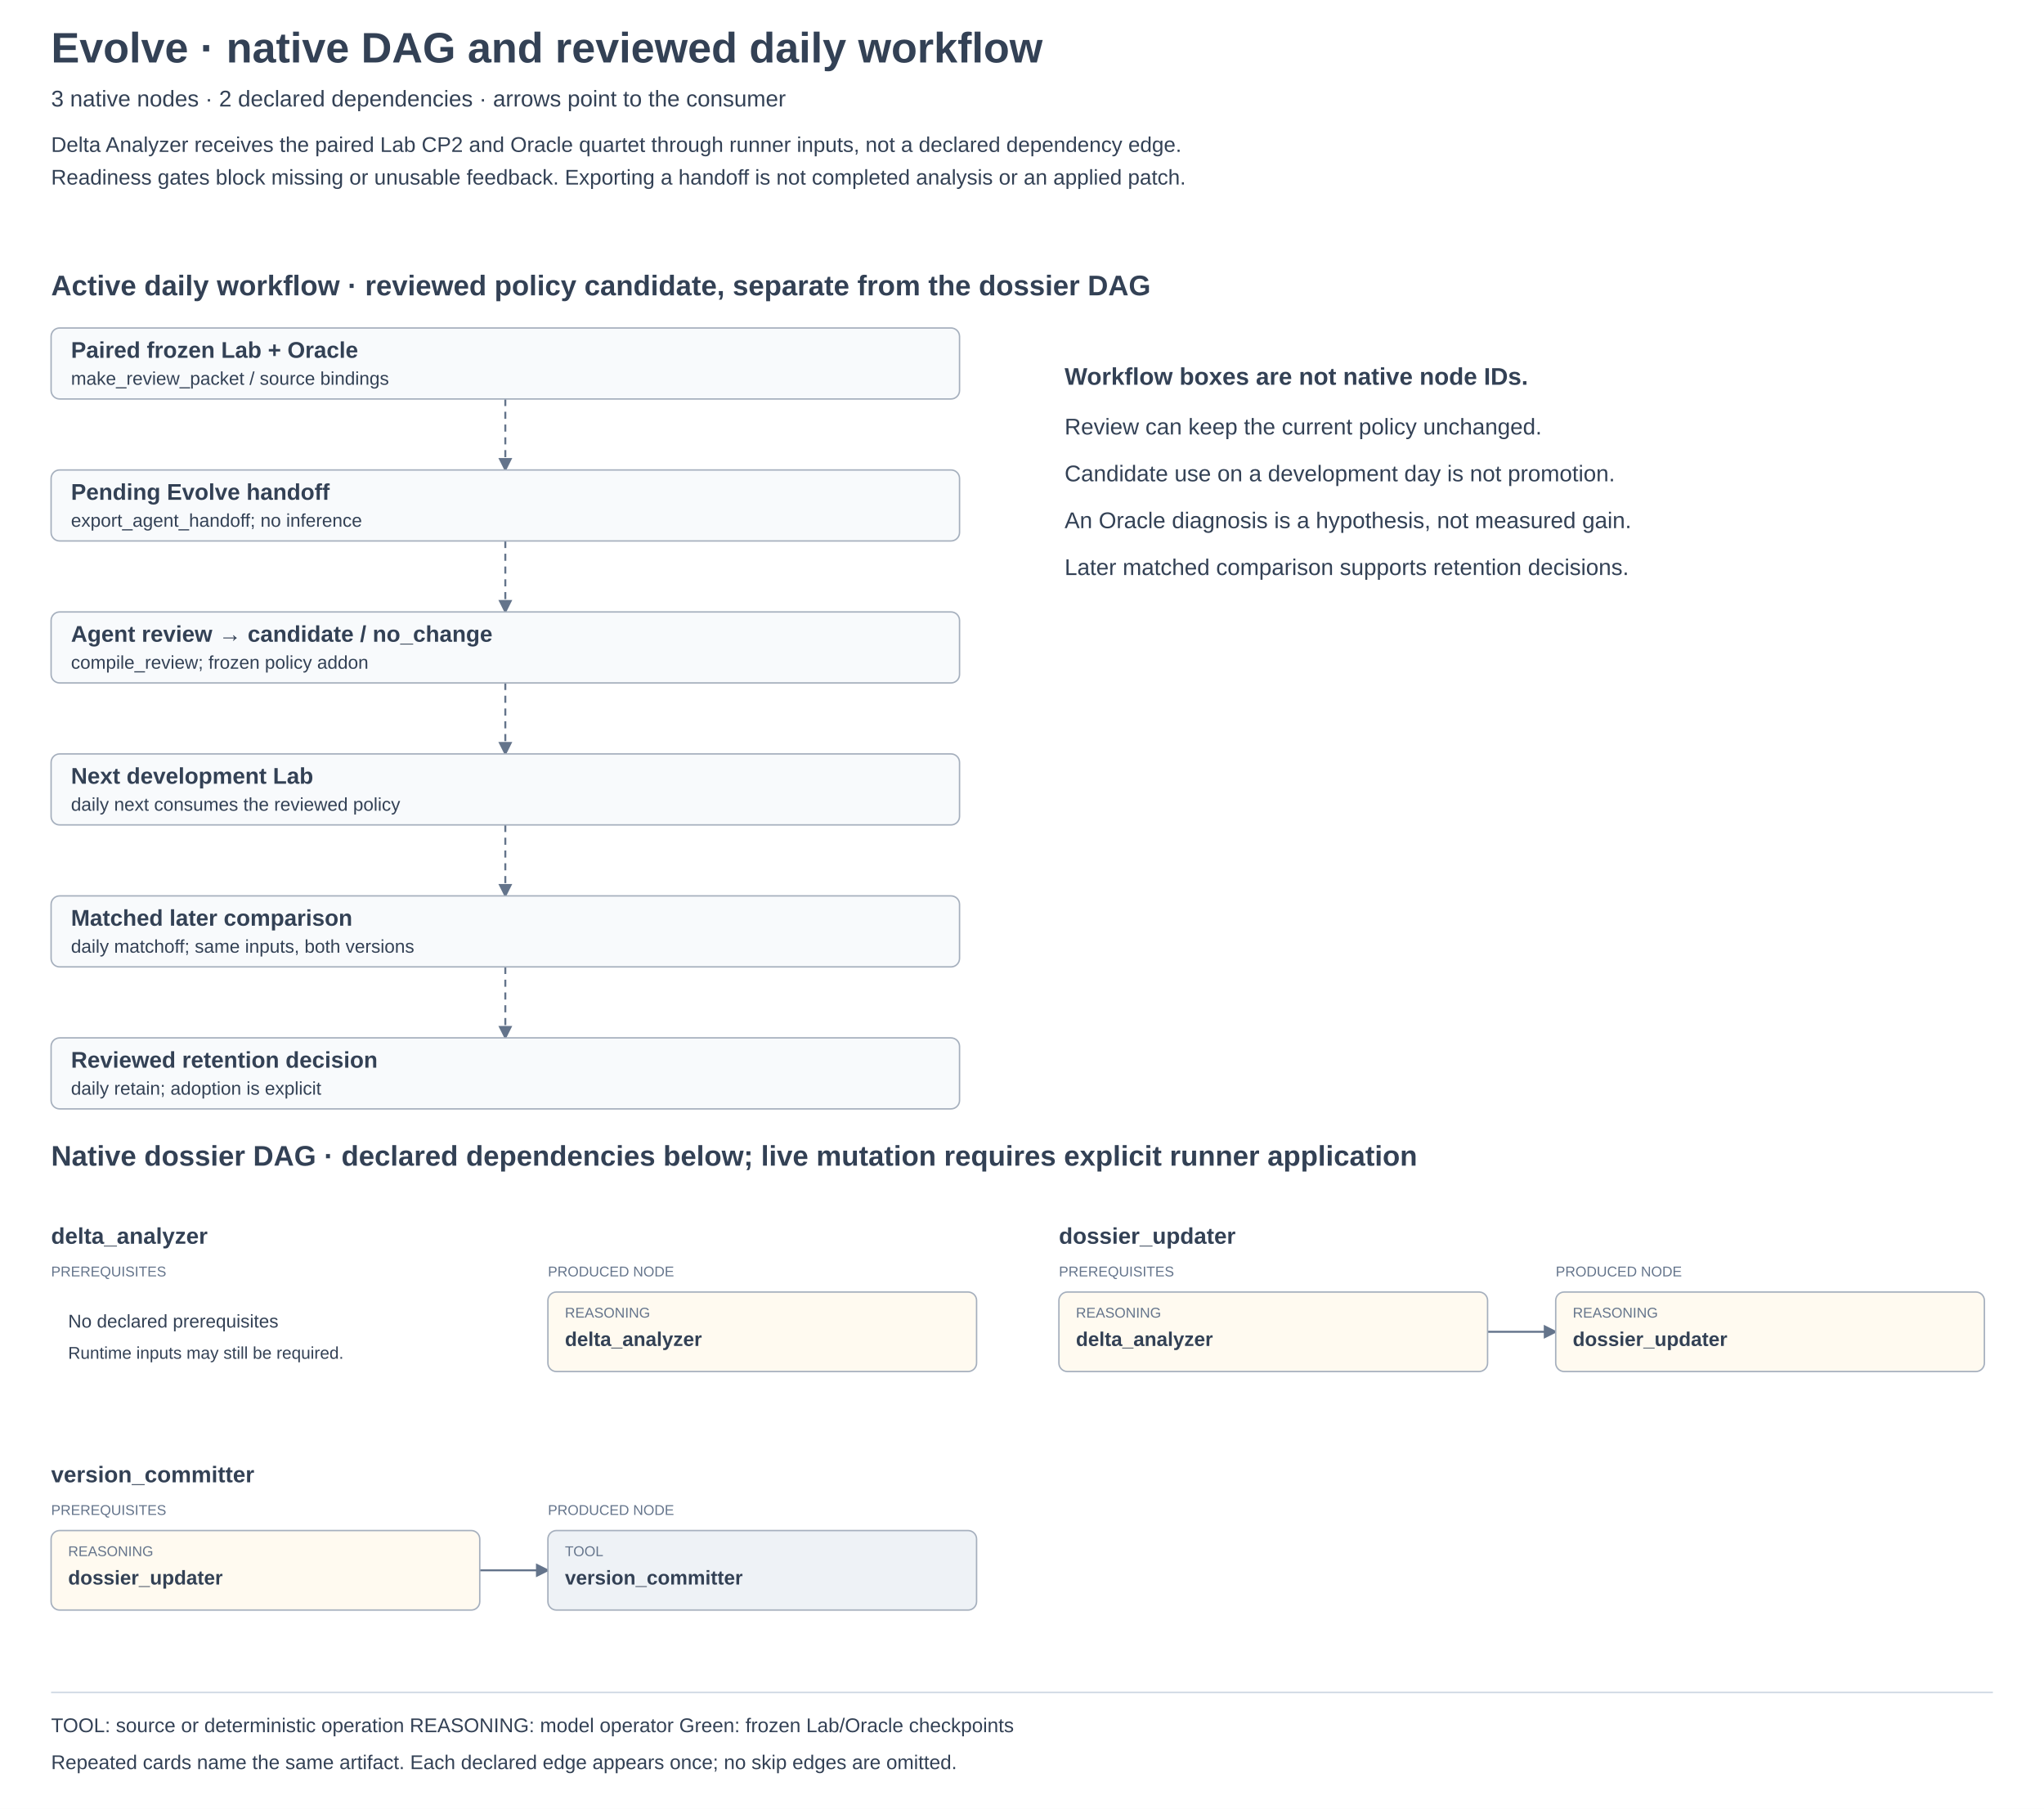
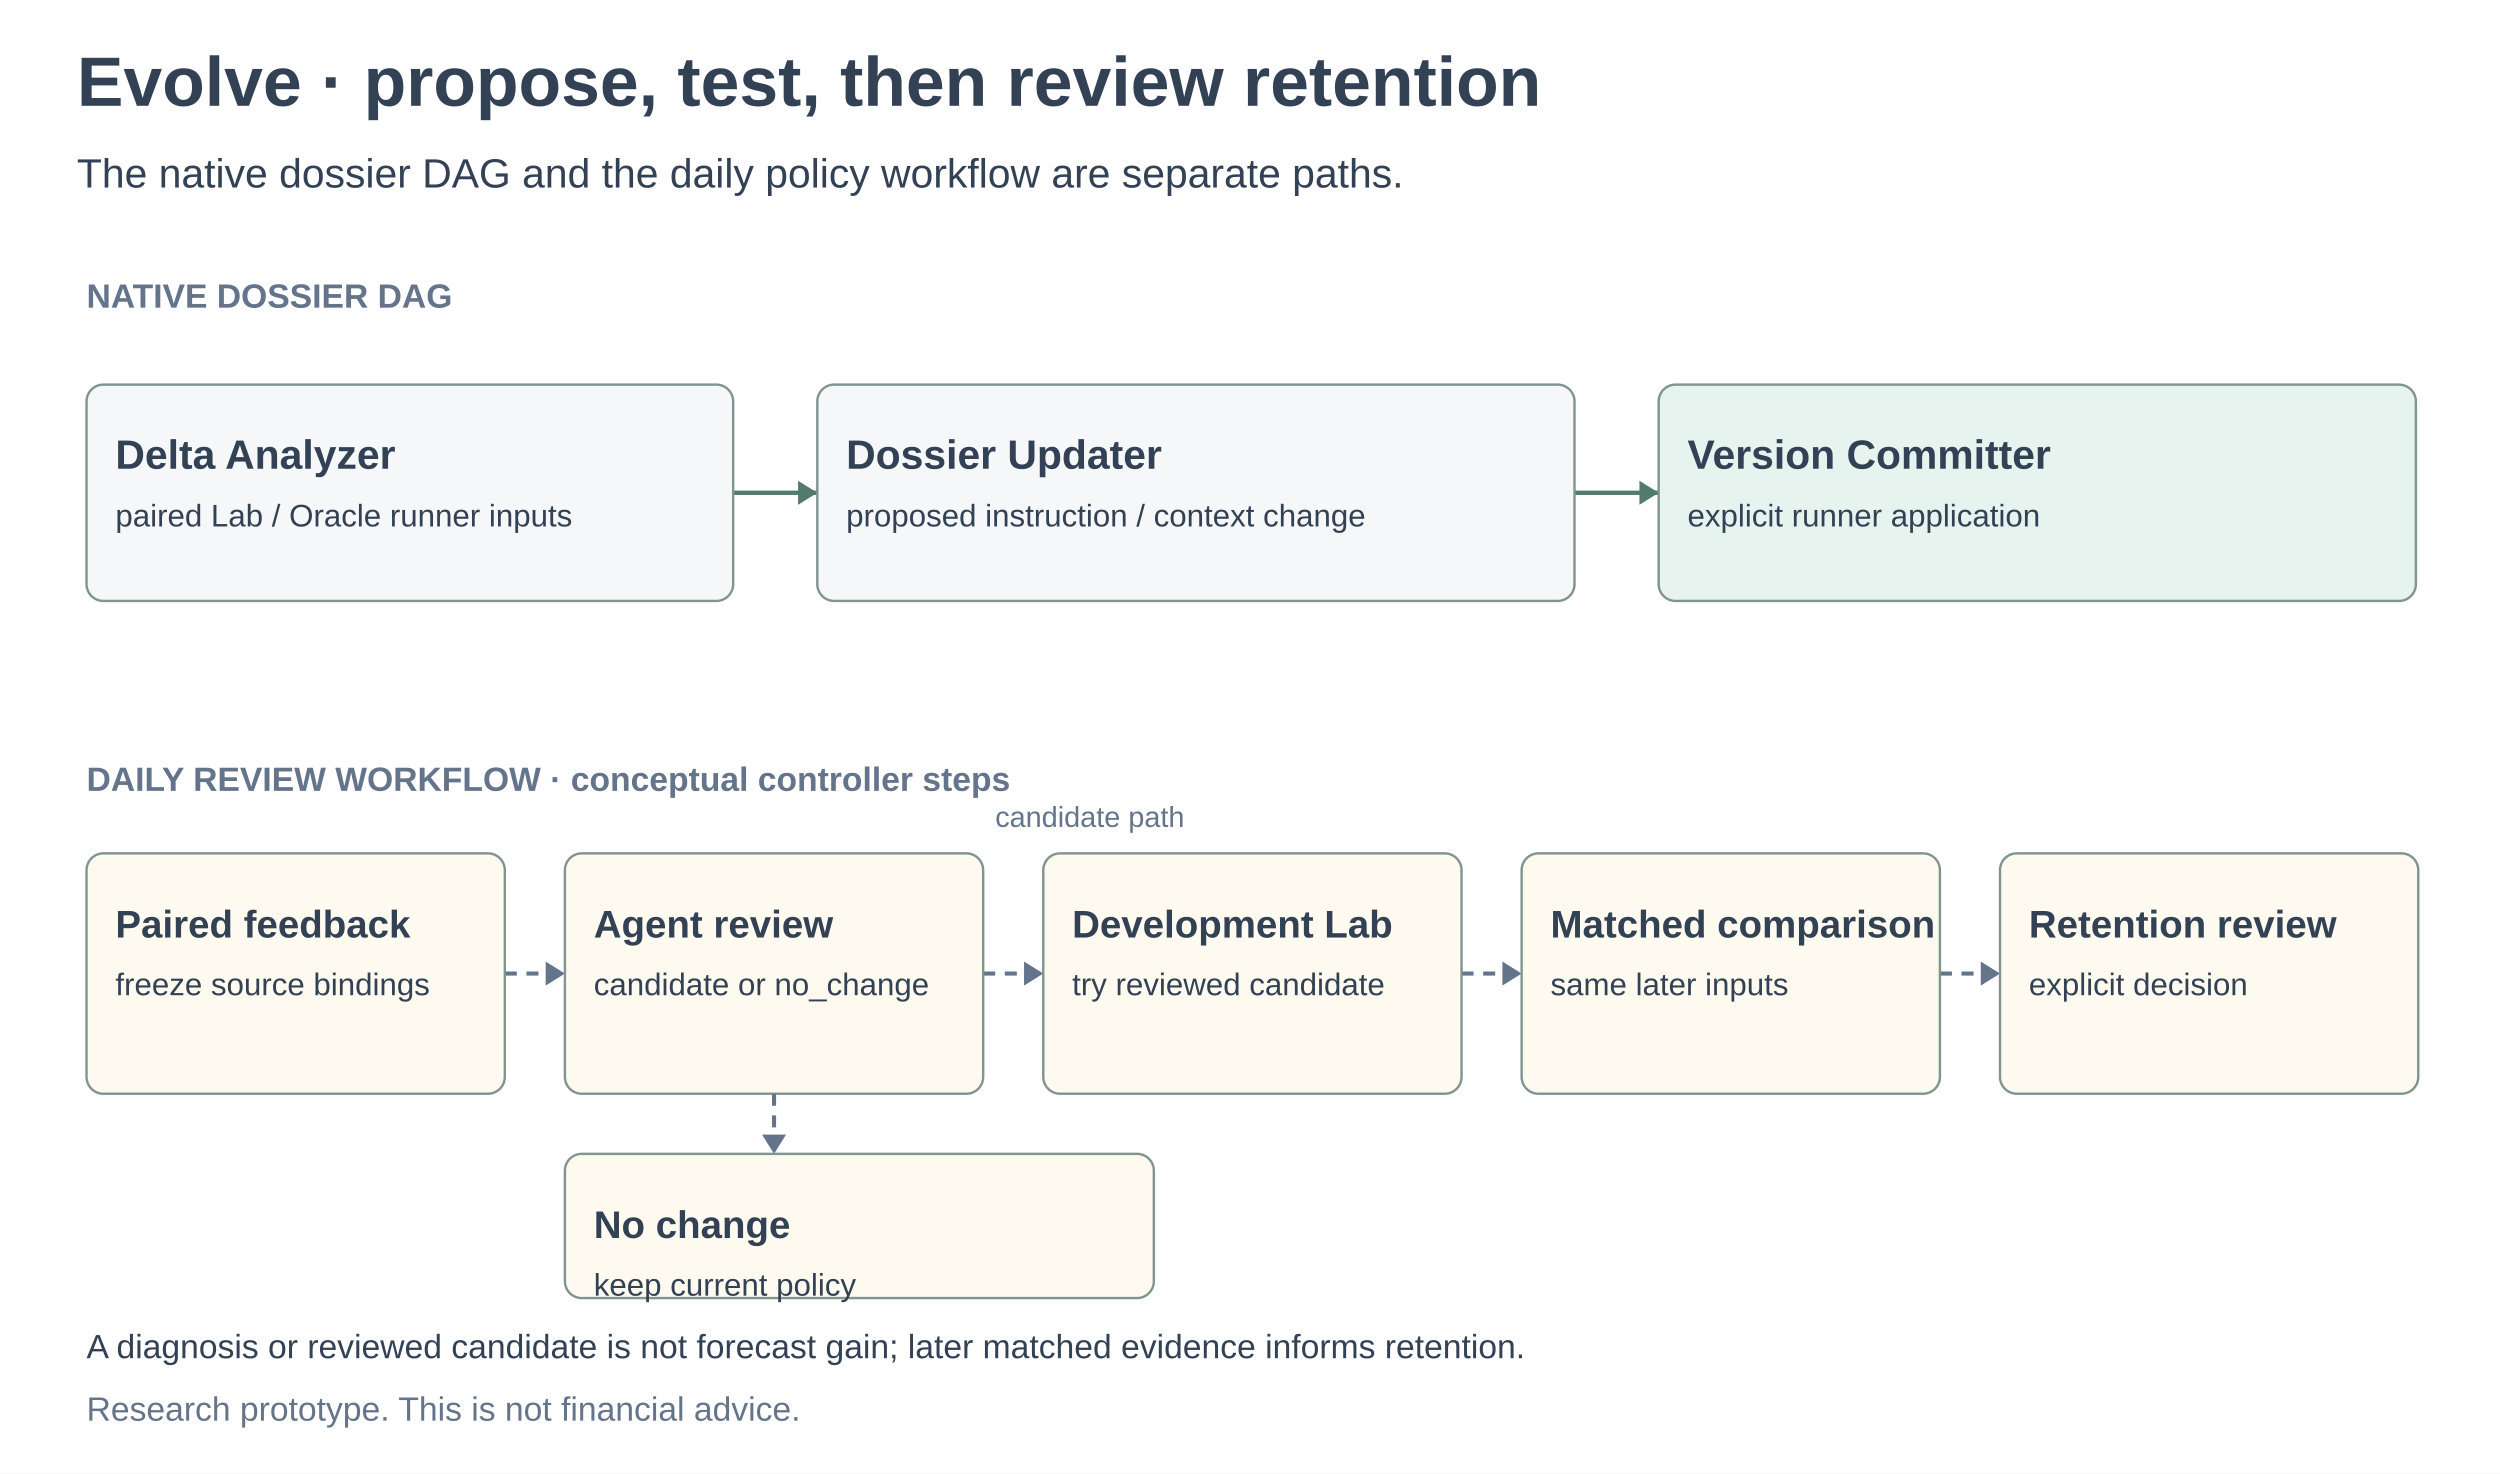
- <svg xmlns="http://www.w3.org/2000/svg" width="1440" height="1274" viewBox="0 0 1440 1274" role="img" aria-labelledby="evolve-title evolve-desc">
+ <svg xmlns="http://www.w3.org/2000/svg" width="1040" height="613" viewBox="0 0 1040 613" role="img" aria-labelledby="evolve-title evolve-desc">
  <defs>
-     <marker id="arrow" markerWidth="7" markerHeight="7" refX="6" refY="3.5" orient="auto">
-       <path d="M 0 0 L 7 3.5 L 0 7 Z" fill="#64748b" />
+     <marker id="arrow" markerWidth="8" markerHeight="6" refX="7" refY="3" orient="auto">
+       <path d="M0 0 L8 3 L0 6 Z" fill="#527b6c" />
    </marker>
  </defs>
-   <style>text{font-family:Arial,Helvetica,sans-serif}.dependency{fill:none;stroke:#64748b;stroke-width:1.4}.dependency:hover{stroke:#145b48;stroke-width:3}</style>
-   <rect width="1440" height="1274" fill="#ffffff" />
-   <text x="36" y="44" font-size="30" font-weight="600" fill="#334155">Evolve · native DAG and reviewed daily workflow</text>
-   <text x="36" y="75" font-size="16" font-weight="normal" fill="#334155">3 native nodes · 2 declared dependencies · arrows point to the consumer</text>
-   <text x="36" y="107" font-size="15" font-weight="normal" fill="#334155">Delta Analyzer receives the paired Lab CP2 and Oracle quartet through runner inputs, not a declared dependency edge.</text>
-   <text x="36" y="130" font-size="15" font-weight="normal" fill="#334155">Readiness gates block missing or unusable feedback. Exporting a handoff is not completed analysis or an applied patch.</text>
-   <text x="36" y="208" font-size="20" font-weight="600" fill="#334155">Active daily workflow · reviewed policy candidate, separate from the dossier DAG</text>
-   <path d="M 356 281 V 331" class="dependency" stroke-dasharray="5 4" marker-end="url(#arrow)" />
-   <path d="M 356 381 V 431" class="dependency" stroke-dasharray="5 4" marker-end="url(#arrow)" />
-   <path d="M 356 481 V 531" class="dependency" stroke-dasharray="5 4" marker-end="url(#arrow)" />
-   <path d="M 356 581 V 631" class="dependency" stroke-dasharray="5 4" marker-end="url(#arrow)" />
-   <path d="M 356 681 V 731" class="dependency" stroke-dasharray="5 4" marker-end="url(#arrow)" />
-   <rect x="36" y="231" width="640" height="50" rx="6" fill="#f8fafc" stroke="#a5afbd" />
-   <text x="50" y="252" font-size="16" font-weight="600" fill="#334155">Paired frozen Lab + Oracle</text>
-   <text x="50" y="271" font-size="13" font-weight="normal" fill="#334155">make_review_packet / source bindings</text>
-   <rect x="36" y="331" width="640" height="50" rx="6" fill="#f8fafc" stroke="#a5afbd" />
-   <text x="50" y="352" font-size="16" font-weight="600" fill="#334155">Pending Evolve handoff</text>
-   <text x="50" y="371" font-size="13" font-weight="normal" fill="#334155">export_agent_handoff; no inference</text>
-   <rect x="36" y="431" width="640" height="50" rx="6" fill="#f8fafc" stroke="#a5afbd" />
-   <text x="50" y="452" font-size="16" font-weight="600" fill="#334155">Agent review → candidate / no_change</text>
-   <text x="50" y="471" font-size="13" font-weight="normal" fill="#334155">compile_review; frozen policy addon</text>
-   <rect x="36" y="531" width="640" height="50" rx="6" fill="#f8fafc" stroke="#a5afbd" />
-   <text x="50" y="552" font-size="16" font-weight="600" fill="#334155">Next development Lab</text>
-   <text x="50" y="571" font-size="13" font-weight="normal" fill="#334155">daily next consumes the reviewed policy</text>
-   <rect x="36" y="631" width="640" height="50" rx="6" fill="#f8fafc" stroke="#a5afbd" />
-   <text x="50" y="652" font-size="16" font-weight="600" fill="#334155">Matched later comparison</text>
-   <text x="50" y="671" font-size="13" font-weight="normal" fill="#334155">daily matchoff; same inputs, both versions</text>
-   <rect x="36" y="731" width="640" height="50" rx="6" fill="#f8fafc" stroke="#a5afbd" />
-   <text x="50" y="752" font-size="16" font-weight="600" fill="#334155">Reviewed retention decision</text>
-   <text x="50" y="771" font-size="13" font-weight="normal" fill="#334155">daily retain; adoption is explicit</text>
-   <text x="750" y="271" font-size="17" font-weight="600" fill="#334155">Workflow boxes are not native node IDs.</text>
-   <text x="750" y="306" font-size="16" font-weight="normal" fill="#334155">Review can keep the current policy unchanged.</text>
-   <text x="750" y="339" font-size="16" font-weight="normal" fill="#334155">Candidate use on a development day is not promotion.</text>
-   <text x="750" y="372" font-size="16" font-weight="normal" fill="#334155">An Oracle diagnosis is a hypothesis, not measured gain.</text>
-   <text x="750" y="405" font-size="16" font-weight="normal" fill="#334155">Later matched comparison supports retention decisions.</text>
-   <text x="36" y="821" font-size="20" font-weight="600" fill="#334155">Native dossier DAG · declared dependencies below; live mutation requires explicit runner application</text>
-   <text x="36" y="876" font-size="16" font-weight="600" fill="#334155">delta_analyzer</text>
-   <text x="36" y="899" font-size="10" font-weight="normal" fill="#64748b">PREREQUISITES</text>
-   <text x="386" y="899" font-size="10" font-weight="normal" fill="#64748b">PRODUCED NODE</text>
-   <g data-node="delta_analyzer">
-     <rect x="386" y="910" width="302" height="56" rx="6" fill="#fffaf0" stroke="#a5afbd" />
-     <text x="398" y="928" font-size="10" font-weight="normal" fill="#64748b">REASONING</text>
-     <text x="398" y="948.0" font-size="14" font-weight="600" fill="#334155">delta_analyzer</text>
-   </g>
-   <text x="48" y="935" font-size="13" font-weight="normal" fill="#334155">No declared prerequisites</text>
-   <text x="48" y="957" font-size="12" font-weight="normal" fill="#334155">Runtime inputs may still be required.</text>
-   <text x="746" y="876" font-size="16" font-weight="600" fill="#334155">dossier_updater</text>
-   <text x="746" y="899" font-size="10" font-weight="normal" fill="#64748b">PREREQUISITES</text>
-   <text x="1096" y="899" font-size="10" font-weight="normal" fill="#64748b">PRODUCED NODE</text>
-   <path data-from="delta_analyzer" data-to="dossier_updater" d="M 1048 938 H 1096" class="dependency" marker-end="url(#arrow)" />
-   <g data-node="delta_analyzer">
-     <rect x="746" y="910" width="302" height="56" rx="6" fill="#fffaf0" stroke="#a5afbd" />
-     <text x="758" y="928" font-size="10" font-weight="normal" fill="#64748b">REASONING</text>
-     <text x="758" y="948.0" font-size="14" font-weight="600" fill="#334155">delta_analyzer</text>
-   </g>
-   <g data-node="dossier_updater">
-     <rect x="1096" y="910" width="302" height="56" rx="6" fill="#fffaf0" stroke="#a5afbd" />
-     <text x="1108" y="928" font-size="10" font-weight="normal" fill="#64748b">REASONING</text>
-     <text x="1108" y="948.0" font-size="14" font-weight="600" fill="#334155">dossier_updater</text>
-   </g>
-   <text x="36" y="1044" font-size="16" font-weight="600" fill="#334155">version_committer</text>
-   <text x="36" y="1067" font-size="10" font-weight="normal" fill="#64748b">PREREQUISITES</text>
-   <text x="386" y="1067" font-size="10" font-weight="normal" fill="#64748b">PRODUCED NODE</text>
-   <path data-from="dossier_updater" data-to="version_committer" d="M 338 1106 H 386" class="dependency" marker-end="url(#arrow)" />
-   <g data-node="dossier_updater">
-     <rect x="36" y="1078" width="302" height="56" rx="6" fill="#fffaf0" stroke="#a5afbd" />
-     <text x="48" y="1096" font-size="10" font-weight="normal" fill="#64748b">REASONING</text>
-     <text x="48" y="1116.0" font-size="14" font-weight="600" fill="#334155">dossier_updater</text>
-   </g>
-   <g data-node="version_committer">
-     <rect x="386" y="1078" width="302" height="56" rx="6" fill="#eef2f6" stroke="#a5afbd" />
-     <text x="398" y="1096" font-size="10" font-weight="normal" fill="#64748b">TOOL</text>
-     <text x="398" y="1116.0" font-size="14" font-weight="600" fill="#334155">version_committer</text>
-   </g>
-   <path d="M 36 1192 H 1404" stroke="#cbd5e1" />
-   <text x="36" y="1220" font-size="14" font-weight="normal" fill="#334155">TOOL: source or deterministic operation     REASONING: model operator     Green: frozen Lab/Oracle checkpoints</text>
-   <text x="36" y="1246" font-size="14" font-weight="normal" fill="#334155">Repeated cards name the same artifact. Each declared edge appears once; no skip edges are omitted.</text>
+   <style>text{font-family:Arial,Helvetica,sans-serif}.flow{stroke:#527b6c;stroke-width:1.8;fill:none}.dashed{stroke:#64748b;stroke-width:1.7;stroke-dasharray:5 4;fill:none}</style>
+   <rect width="1040" height="613" fill="white" />
+   <text x="32" y="44" font-size="29" font-weight="600" fill="#334155">Evolve · propose, test, then review retention</text>
+   <text x="32" y="78" font-size="17" font-weight="normal" fill="#334155">The native dossier DAG and the daily policy workflow are separate paths.</text>
+   <text x="36" y="128" font-size="14" font-weight="600" fill="#64748b">NATIVE DOSSIER DAG</text>
+   <text x="36" y="329" font-size="14" font-weight="600" fill="#64748b">DAILY REVIEW WORKFLOW · conceptual controller steps</text>
+   <path d="M 305 205 H 340" class="flow" />
+   <polygon points="332,200 340,205 332,210" fill="#527b6c" />
+   <path d="M 655 205 H 690" class="flow" />
+   <polygon points="682,200 690,205 682,210" fill="#527b6c" />
+   <rect x="36" y="160" width="269" height="90" rx="7" fill="#f5f7f9" stroke="#80958f" />
+   <text x="48" y="195" font-size="17" font-weight="600" fill="#334155">Delta Analyzer</text>
+   <text x="48" y="219" font-size="13" font-weight="normal" fill="#334155">paired Lab / Oracle runner inputs</text>
+   <rect x="340" y="160" width="315" height="90" rx="7" fill="#f5f7f9" stroke="#80958f" />
+   <text x="352" y="195" font-size="17" font-weight="600" fill="#334155">Dossier Updater</text>
+   <text x="352" y="219" font-size="13" font-weight="normal" fill="#334155">proposed instruction / context change</text>
+   <rect x="690" y="160" width="315" height="90" rx="7" fill="#e6f3ef" stroke="#80958f" />
+   <text x="702" y="195" font-size="17" font-weight="600" fill="#334155">Version Committer</text>
+   <text x="702" y="219" font-size="13" font-weight="normal" fill="#334155">explicit runner application</text>
+   <path d="M 210 405 H 235 " class="dashed" />
+   <polygon points="227,400 235,405 227,410" fill="#64748b" />
+   <rect x="36" y="355" width="174" height="100" rx="7" fill="#fffaf0" stroke="#80958f" />
+   <text x="48" y="390" font-size="16" font-weight="600" fill="#334155">Paired feedback</text>
+   <text x="48" y="414" font-size="13" font-weight="normal" fill="#334155">freeze source bindings</text>
+   <path d="M 409 405 H 434 " class="dashed" />
+   <polygon points="426,400 434,405 426,410" fill="#64748b" />
+   <rect x="235" y="355" width="174" height="100" rx="7" fill="#fffaf0" stroke="#80958f" />
+   <text x="247" y="390" font-size="16" font-weight="600" fill="#334155">Agent review</text>
+   <text x="247" y="414" font-size="13" font-weight="normal" fill="#334155">candidate or no_change</text>
+   <path d="M 608 405 H 633 " class="dashed" />
+   <polygon points="625,400 633,405 625,410" fill="#64748b" />
+   <rect x="434" y="355" width="174" height="100" rx="7" fill="#fffaf0" stroke="#80958f" />
+   <text x="446" y="390" font-size="16" font-weight="600" fill="#334155">Development Lab</text>
+   <text x="446" y="414" font-size="13" font-weight="normal" fill="#334155">try reviewed candidate</text>
+   <path d="M 807 405 H 832 " class="dashed" />
+   <polygon points="824,400 832,405 824,410" fill="#64748b" />
+   <rect x="633" y="355" width="174" height="100" rx="7" fill="#fffaf0" stroke="#80958f" />
+   <text x="645" y="390" font-size="16" font-weight="600" fill="#334155">Matched comparison</text>
+   <text x="645" y="414" font-size="13" font-weight="normal" fill="#334155">same later inputs</text>
+   <rect x="832" y="355" width="174" height="100" rx="7" fill="#fffaf0" stroke="#80958f" />
+   <text x="844" y="390" font-size="16" font-weight="600" fill="#334155">Retention review</text>
+   <text x="844" y="414" font-size="13" font-weight="normal" fill="#334155">explicit decision</text>
+   <path d="M 322 455 V 480" class="dashed" />
+   <polygon points="317,472 322,480 327,472" fill="#64748b" />
+   <text x="414" y="344" font-size="12" font-weight="normal" fill="#64748b">candidate path</text>
+   <rect x="235" y="480" width="245" height="60" rx="7" fill="#fffaf0" stroke="#80958f" />
+   <text x="247" y="515" font-size="16" font-weight="600" fill="#334155">No change</text>
+   <text x="247" y="539" font-size="13" font-weight="normal" fill="#334155">keep current policy</text>
+   <text x="36" y="565" font-size="14" font-weight="normal" fill="#334155">A diagnosis or reviewed candidate is not forecast gain; later matched evidence informs retention.</text>
+   <text x="36" y="591" font-size="14" font-weight="normal" fill="#64748b">Research prototype. This is not financial advice.</text>
</svg>
